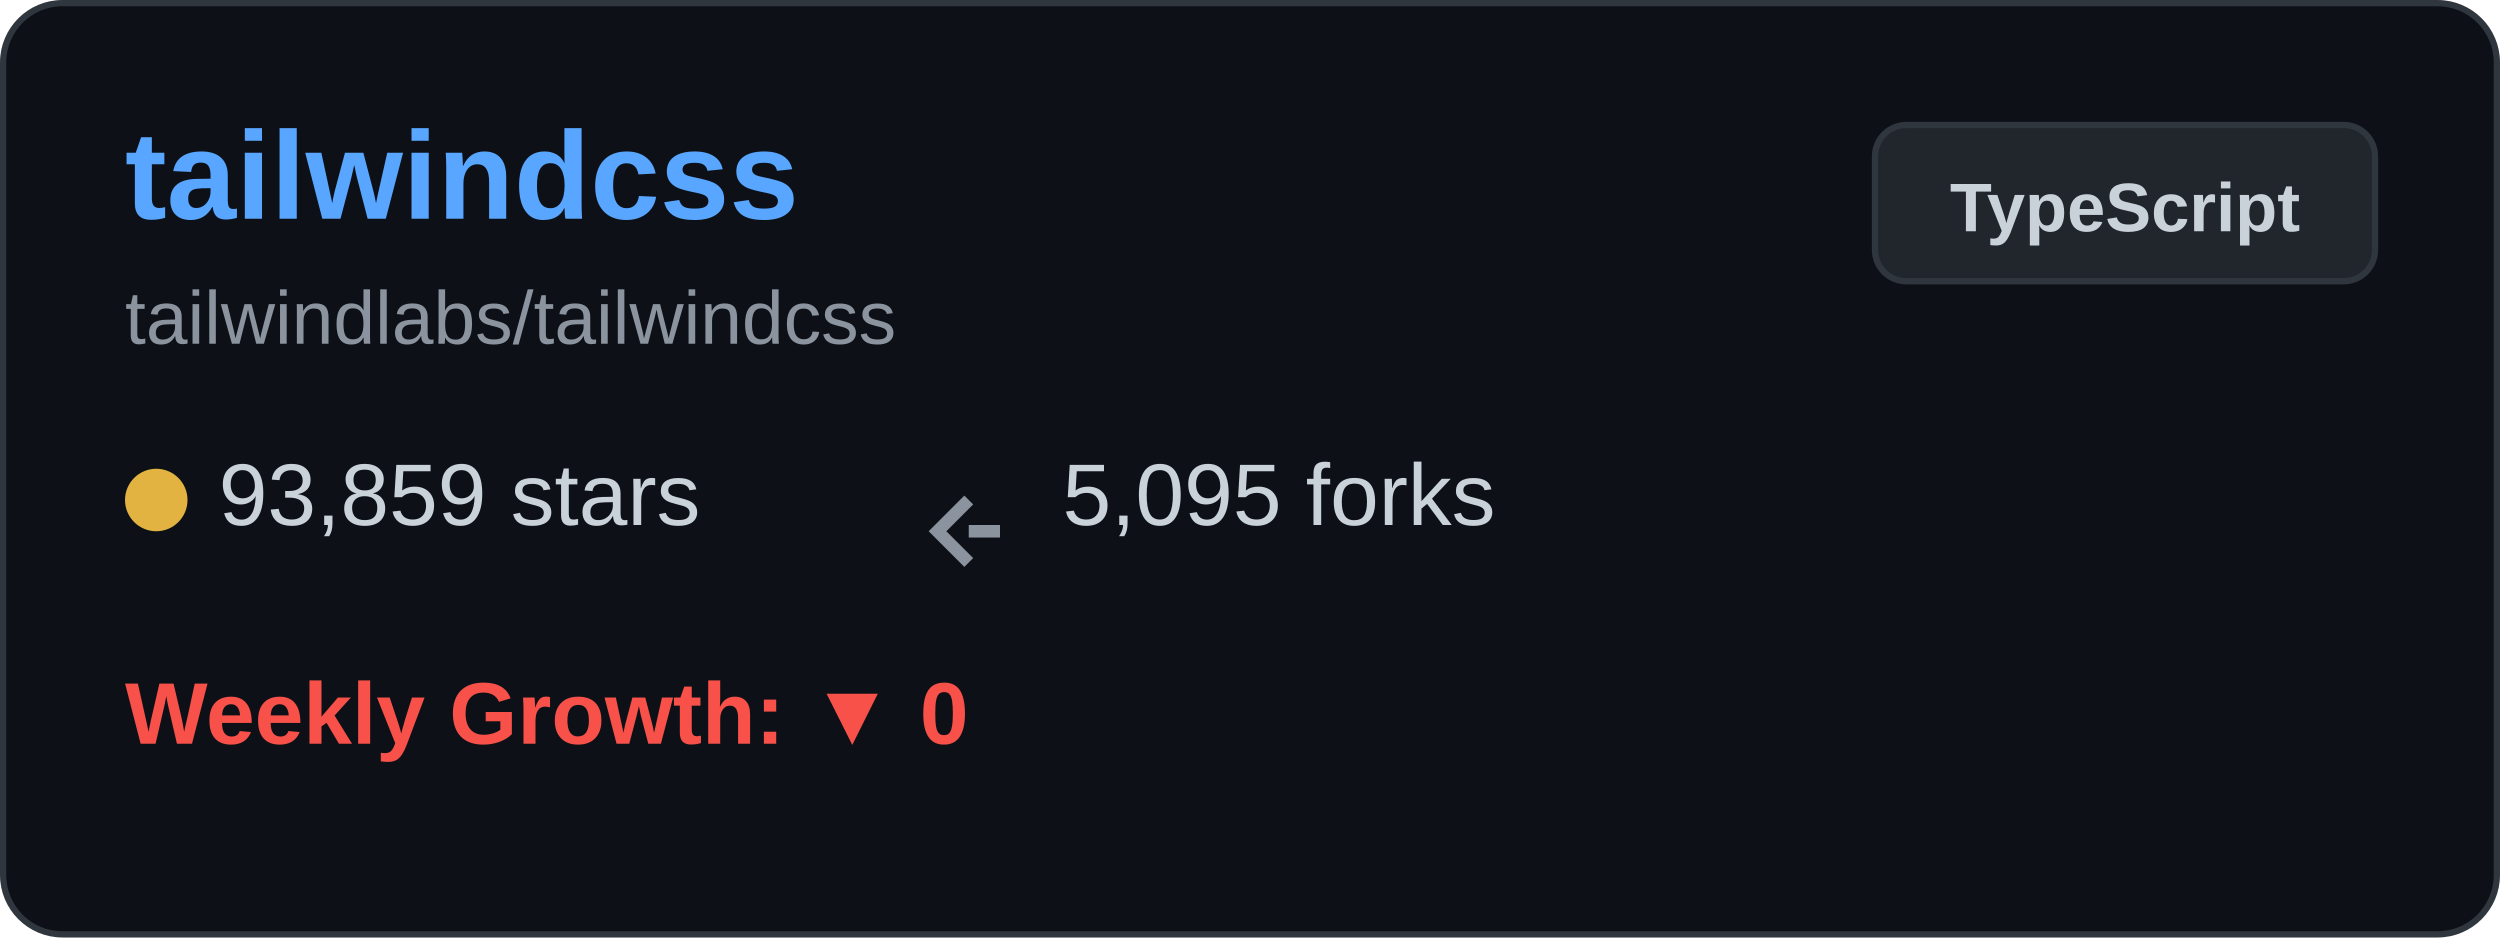
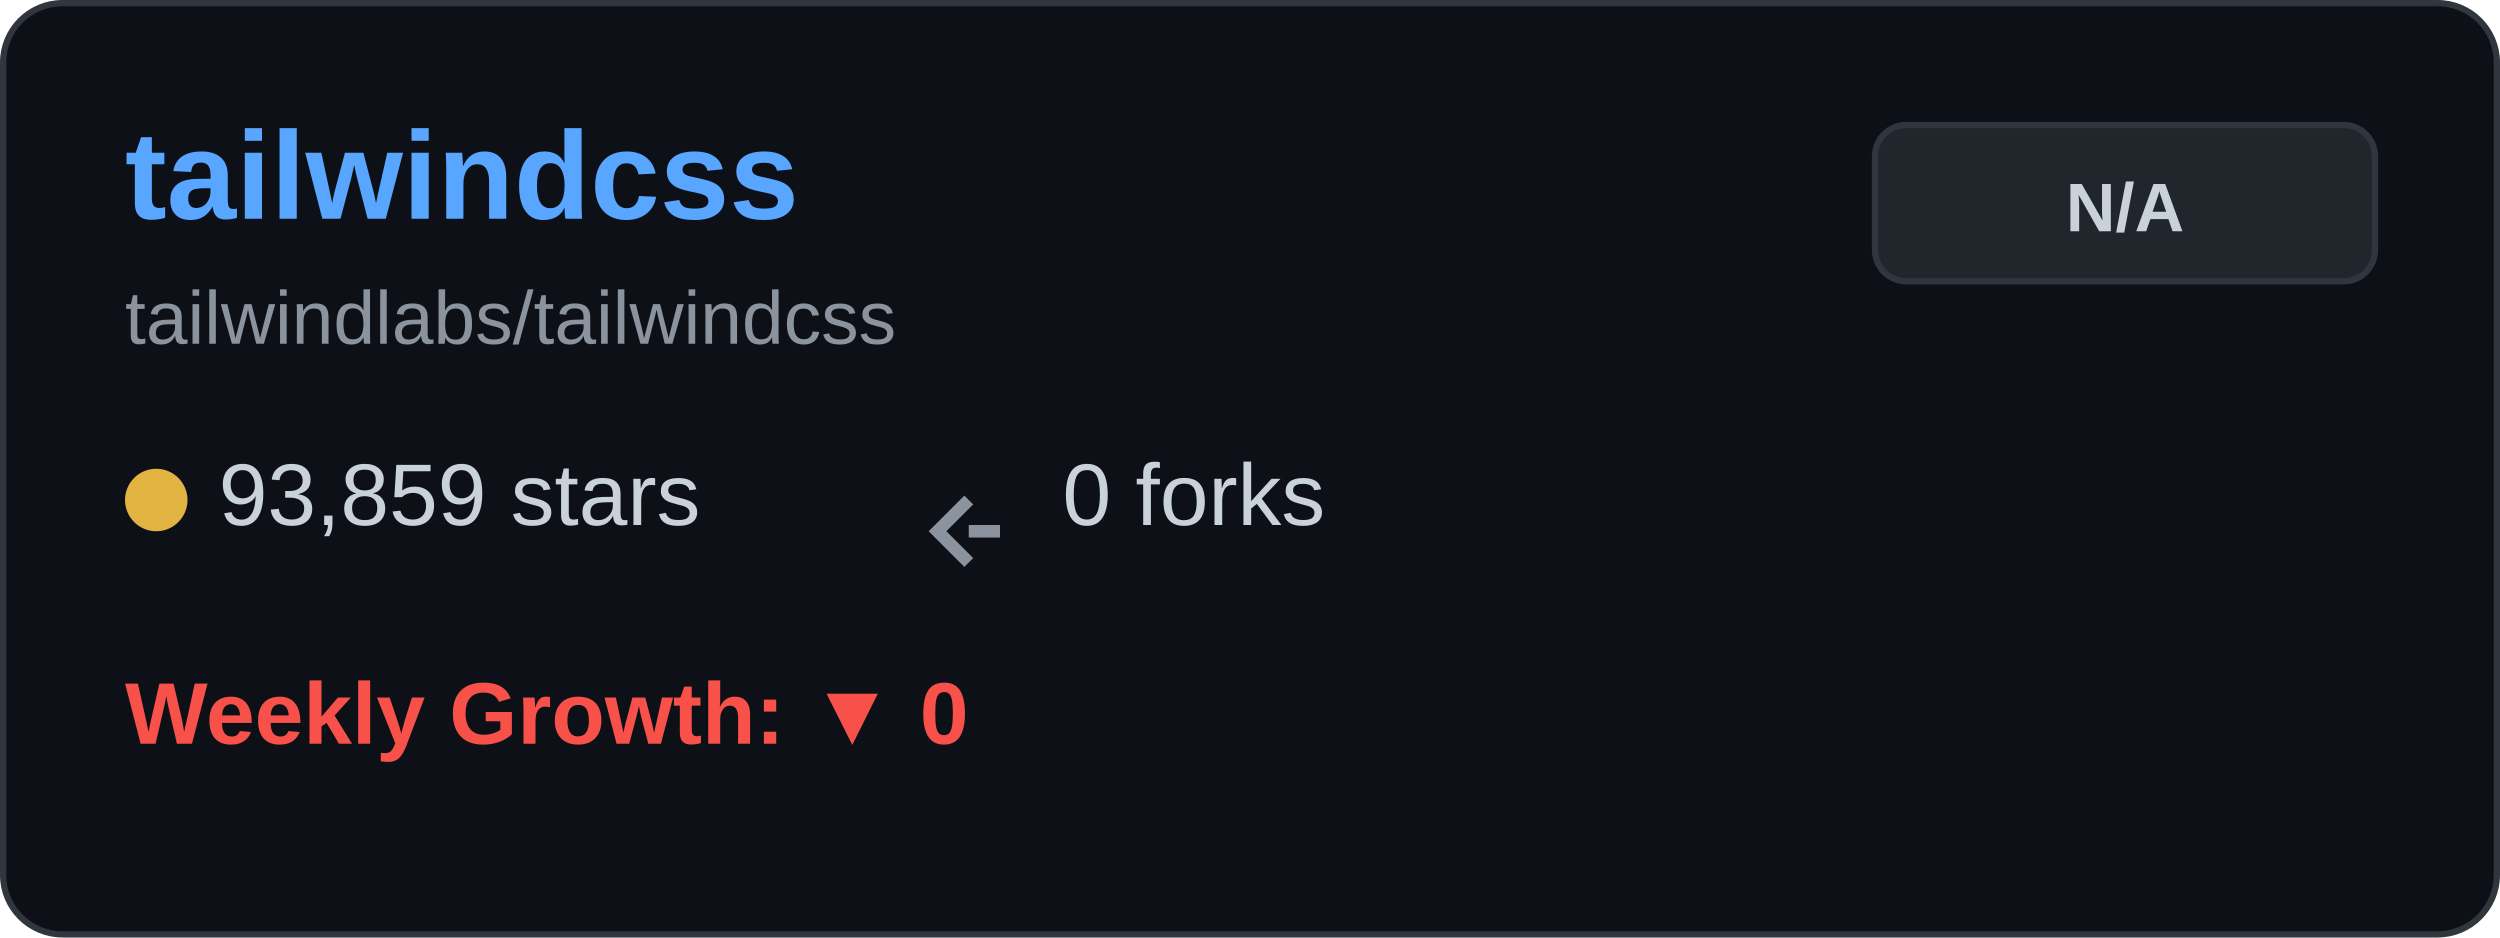
<svg xmlns="http://www.w3.org/2000/svg" width="400" height="150" viewBox="0 0 400 150" fill="none">
  <rect x="0.5" y="0.5" width="399" height="149" rx="9.5" fill="#0d1117" stroke="#30363d" />
  <text x="20" y="35" font-family="Arial, sans-serif" font-size="20" font-weight="bold" fill="#58a6ff">tailwindcss</text>
  <text x="20" y="55" font-family="Arial, sans-serif" font-size="12" fill="#8b949e">tailwindlabs/tailwindcss</text>
  <g transform="translate(20, 80)">
    <circle cx="5" cy="0" r="5" fill="#e3b341" />
    <text x="15" y="4" font-family="Arial, sans-serif" font-size="14" fill="#c9d1d9">93,859 stars</text>
  </g>
  <g transform="translate(150, 80)">
    <path d="M5 0 L0 5 L5 10 M5 5 L10 5" stroke="#8b949e" stroke-width="2" fill="none" />
-     <text x="20" y="4" font-family="Arial, sans-serif" font-size="14" fill="#c9d1d9">5,095 forks</text>
+     <text x="20" y="4" font-family="Arial, sans-serif" font-size="14" fill="#c9d1d9">0 forks</text>
  </g>
  <g transform="translate(20, 115)">
    <text x="0" y="4" font-family="Arial, sans-serif" font-size="14" font-weight="bold" fill="#f85149">Weekly Growth: ▼ 0</text>
  </g>
  <rect x="300" y="20" width="80" height="25" rx="5" fill="#21262d" stroke="#30363d" />
-   <text x="340" y="37" font-family="Arial, sans-serif" font-size="11" font-weight="bold" fill="#c9d1d9" text-anchor="middle">TypeScript</text>
+   <text x="340" y="37" font-family="Arial, sans-serif" font-size="11" font-weight="bold" fill="#c9d1d9" text-anchor="middle">N/A</text>
</svg>
